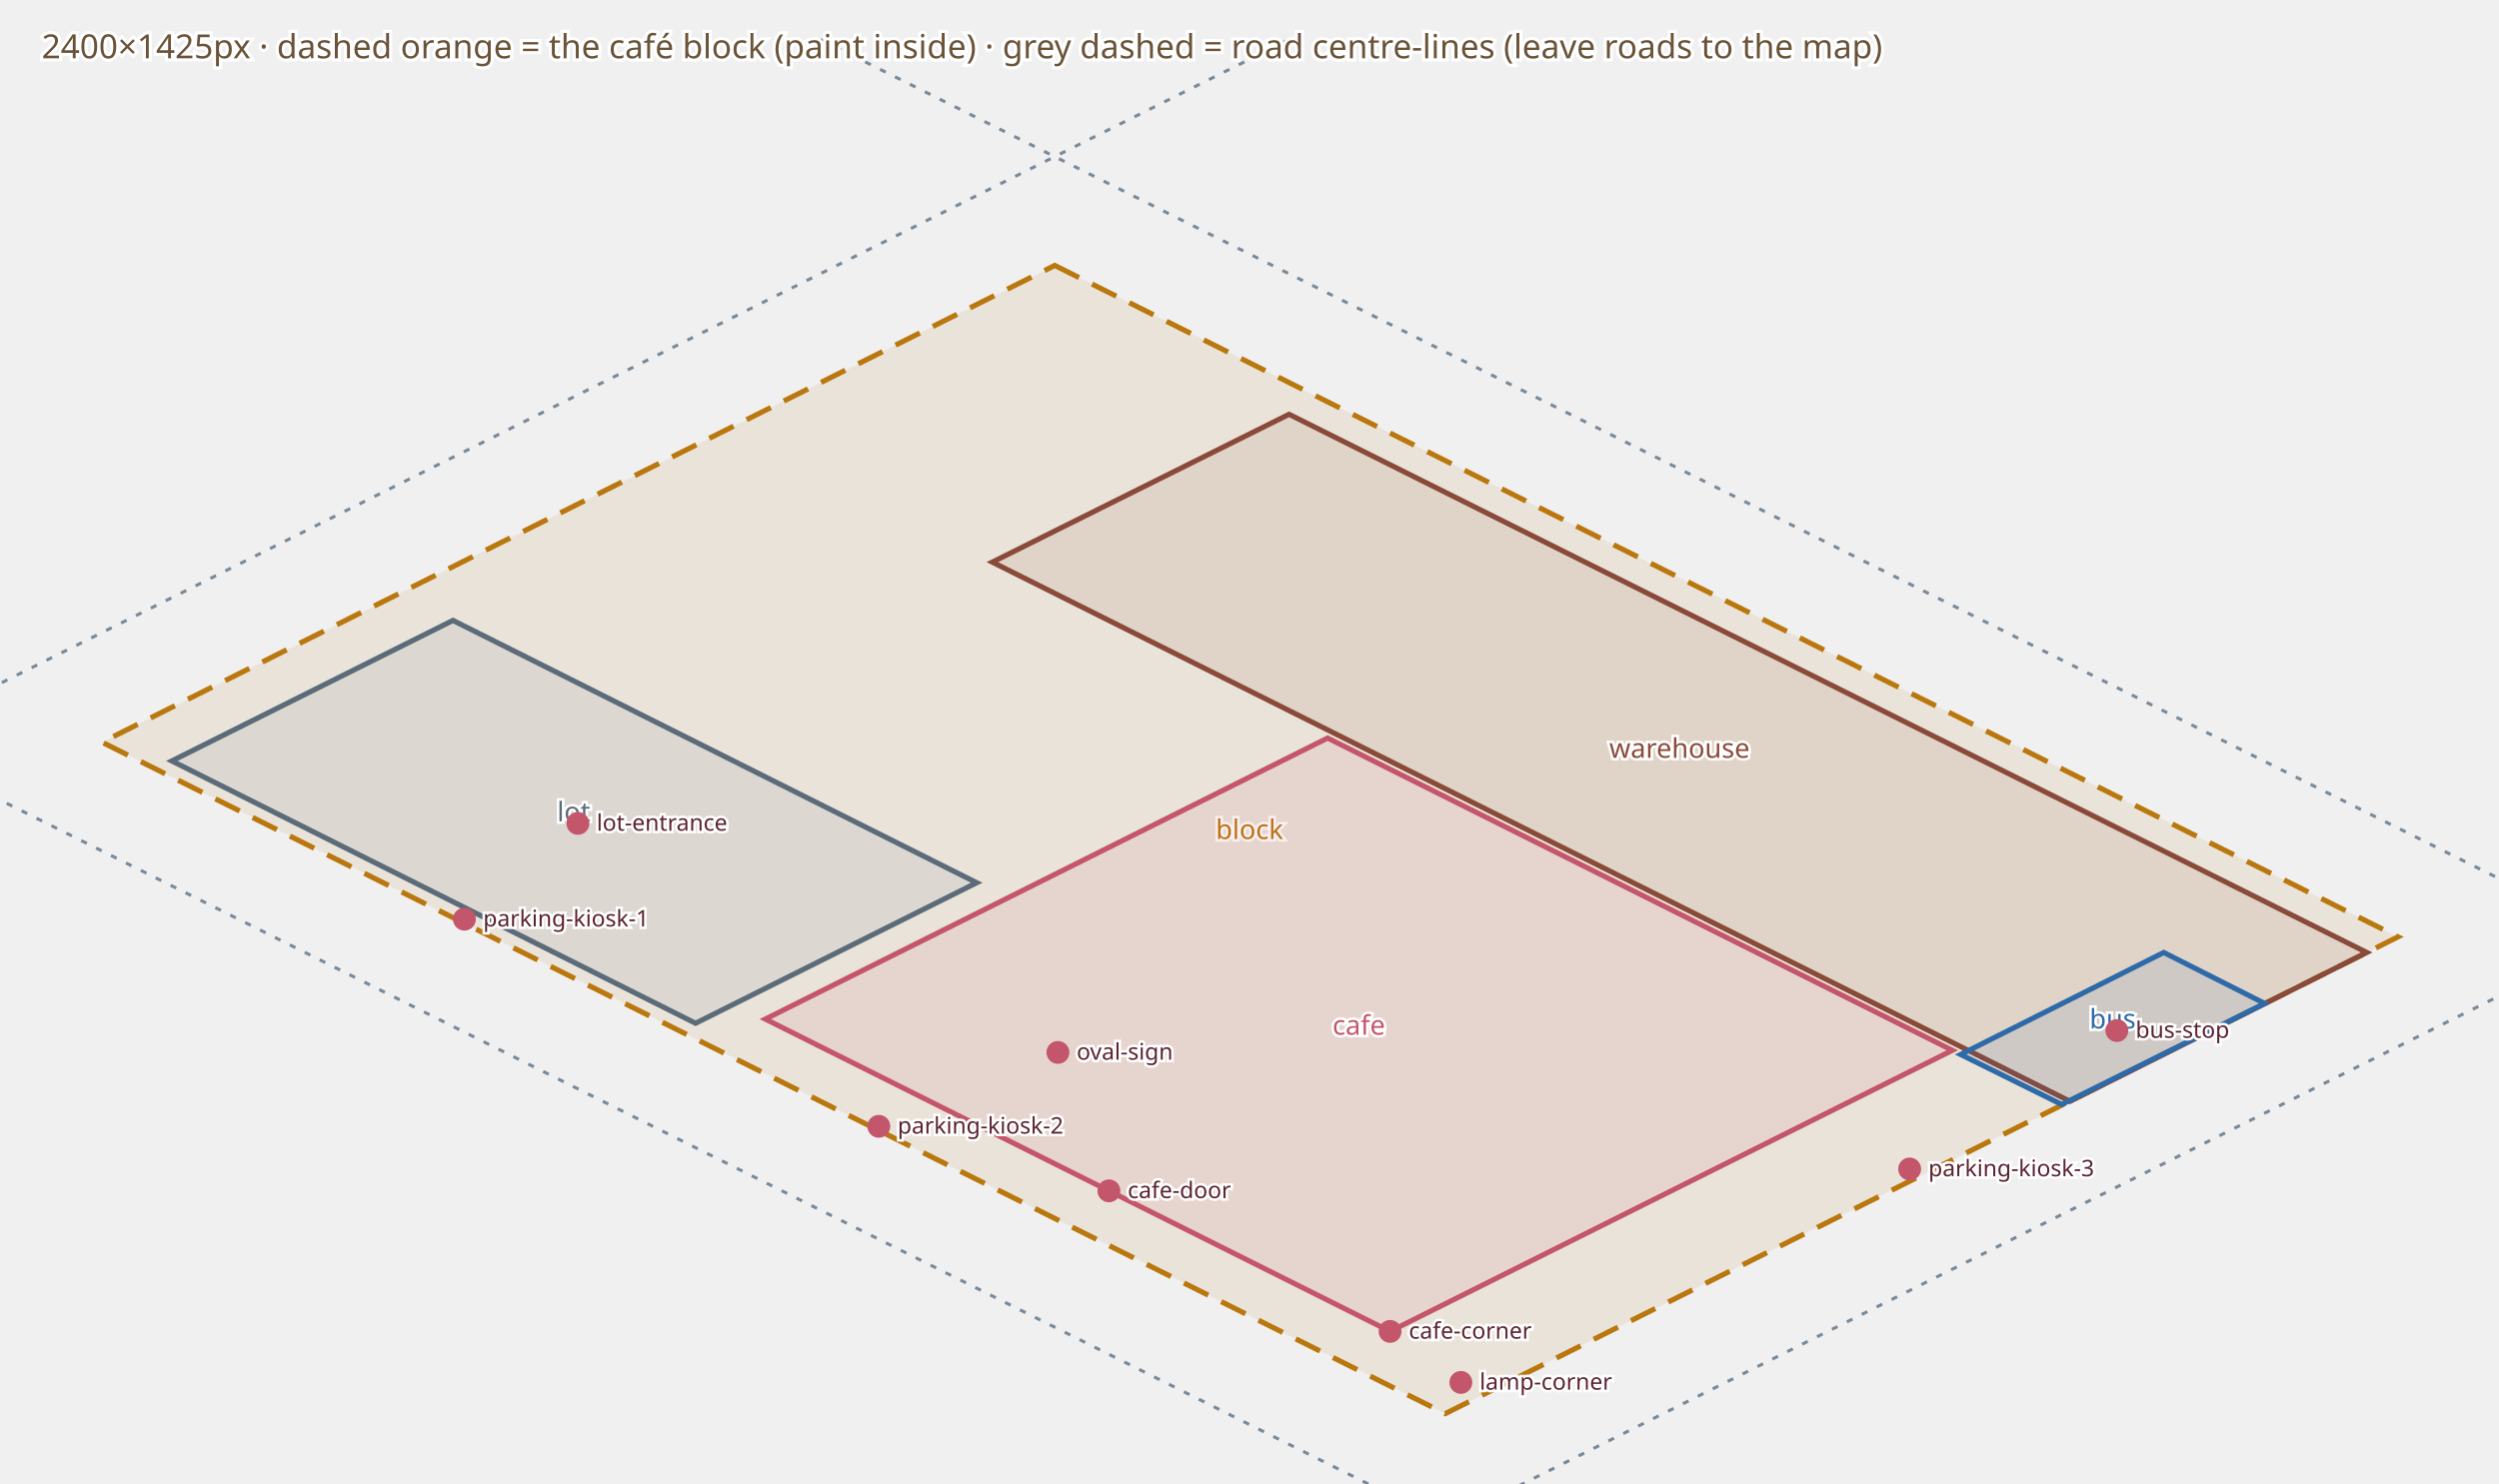
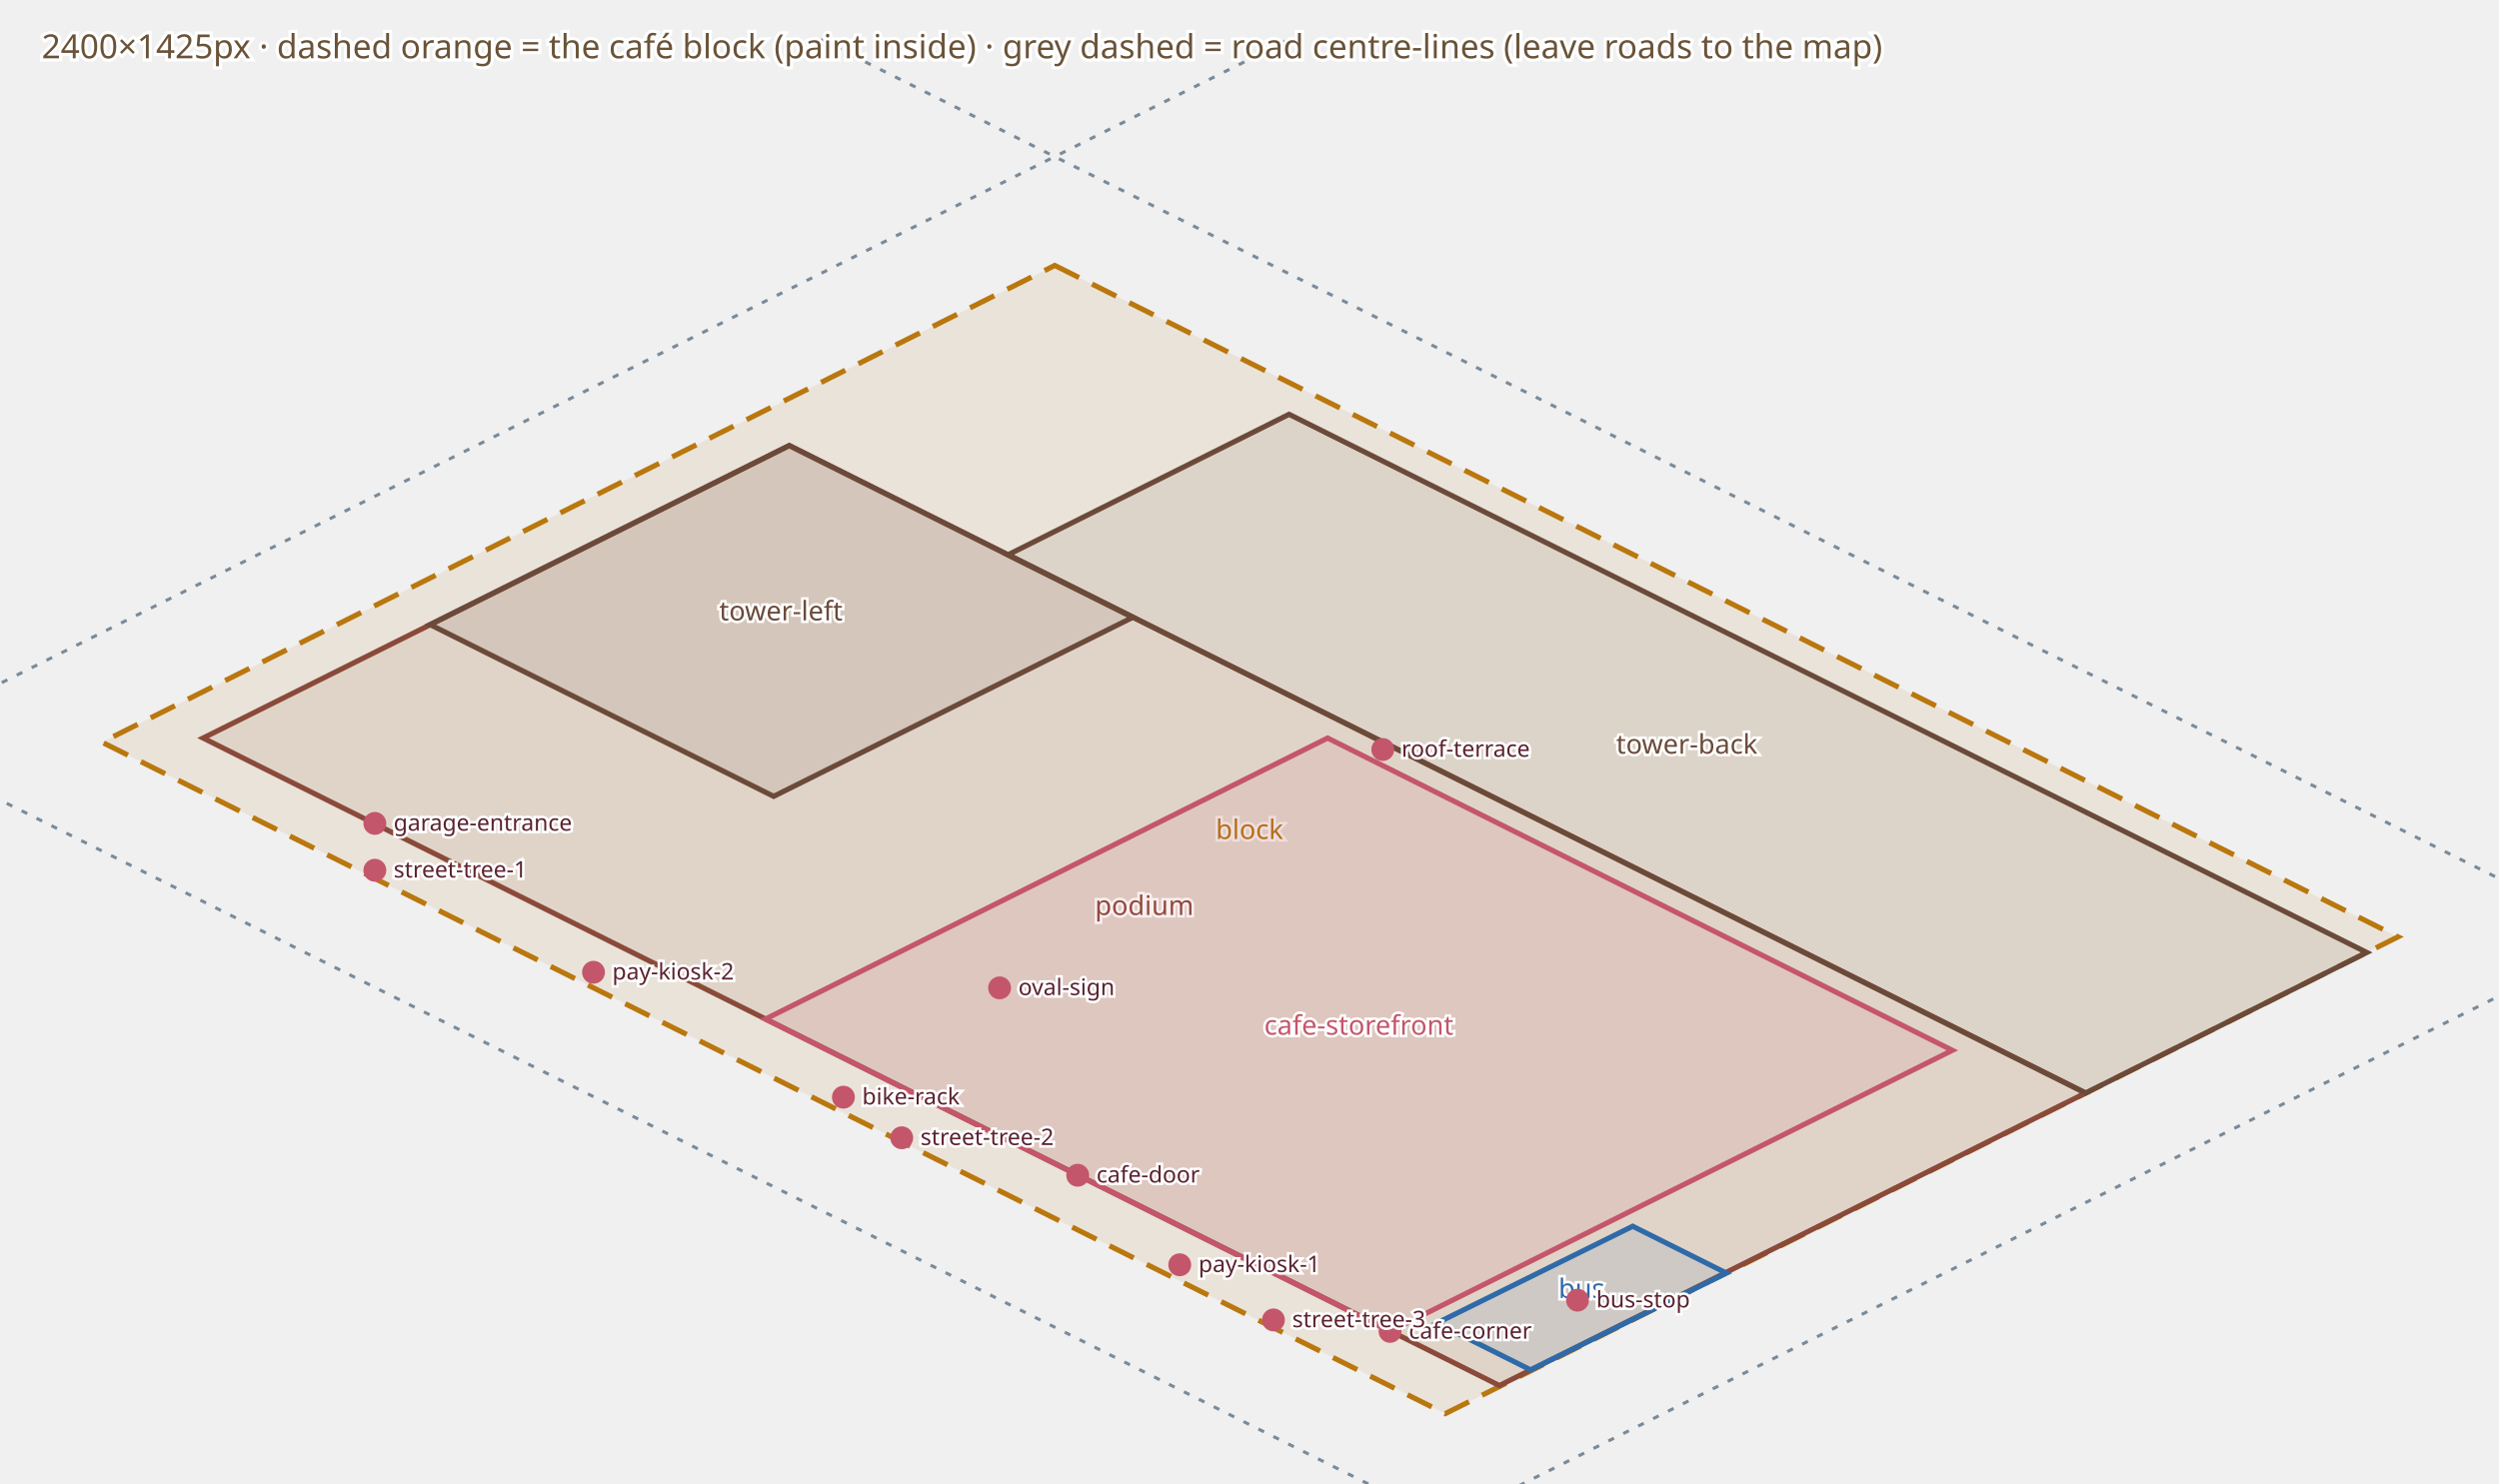
<svg xmlns="http://www.w3.org/2000/svg" width="2400" height="1425" viewBox="0 0 2400 1425">
  <polygon points="1013,255 2303,900 1388,1358 98,713" fill="#b9770e" fill-opacity=".10" stroke="#b9770e" stroke-width="5" stroke-dasharray="26 14" />
  <text x="1200" y="806" text-anchor="middle" font-size="26" font-family="system-ui" fill="#b9770e" stroke="#fff" stroke-width="5" paint-order="stroke">block</text>
+   <polygon points="758,428 2003,1050 1440,1331 195,709" fill="#8a4a3a" fill-opacity=".10" stroke="#8a4a3a" stroke-width="5" />
+   <text x="1099" y="879" text-anchor="middle" font-size="26" font-family="system-ui" fill="#8a4a3a" stroke="#fff" stroke-width="5" paint-order="stroke">podium</text>
  <polygon points="1275,709 1875,1009 1335,1279 735,979" fill="#c4566b" fill-opacity=".10" stroke="#c4566b" stroke-width="5" />
-   <text x="1305" y="994" text-anchor="middle" font-size="26" font-family="system-ui" fill="#c4566b" stroke="#fff" stroke-width="5" paint-order="stroke">cafe</text>
-   <polygon points="1238,398 2273,915 1988,1058 953,540" fill="#8a4a3a" fill-opacity=".10" stroke="#8a4a3a" stroke-width="5" />
-   <text x="1613" y="728" text-anchor="middle" font-size="26" font-family="system-ui" fill="#8a4a3a" stroke="#fff" stroke-width="5" paint-order="stroke">warehouse</text>
-   <polygon points="435,596 938,848 668,983 165,731" fill="#5b6b7a" fill-opacity=".10" stroke="#5b6b7a" stroke-width="5" />
-   <text x="551" y="789" text-anchor="middle" font-size="26" font-family="system-ui" fill="#5b6b7a" stroke="#fff" stroke-width="5" paint-order="stroke">lot</text>
-   <polygon points="2078,915 2175,964 1980,1061 1883,1013" fill="#2f6aa8" fill-opacity=".10" stroke="#2f6aa8" stroke-width="5" />
-   <text x="2029" y="988" text-anchor="middle" font-size="26" font-family="system-ui" fill="#2f6aa8" stroke="#fff" stroke-width="5" paint-order="stroke">bus</text>
+   <text x="1305" y="994" text-anchor="middle" font-size="26" font-family="system-ui" fill="#c4566b" stroke="#fff" stroke-width="5" paint-order="stroke">cafe-storefront</text>
+   <polygon points="1238,398 2273,915 2003,1050 968,533" fill="#6b4a3a" fill-opacity=".10" stroke="#6b4a3a" stroke-width="5" />
+   <text x="1620" y="724" text-anchor="middle" font-size="26" font-family="system-ui" fill="#6b4a3a" stroke="#fff" stroke-width="5" paint-order="stroke">tower-back</text>
+   <polygon points="758,428 1088,593 743,765 413,600" fill="#6b4a3a" fill-opacity=".10" stroke="#6b4a3a" stroke-width="5" />
+   <text x="750" y="596" text-anchor="middle" font-size="26" font-family="system-ui" fill="#6b4a3a" stroke="#fff" stroke-width="5" paint-order="stroke">tower-left</text>
+   <polygon points="1568,1178 1658,1223 1470,1316 1380,1271" fill="#2f6aa8" fill-opacity=".10" stroke="#2f6aa8" stroke-width="5" />
+   <text x="1519" y="1247" text-anchor="middle" font-size="26" font-family="system-ui" fill="#2f6aa8" stroke="#fff" stroke-width="5" paint-order="stroke">bus</text>
  <polyline points="1238,38 -337,825" stroke="#7a8a99" stroke-width="3" stroke-dasharray="6 10" fill="none" />
  <polyline points="2738,788 1163,1575" stroke="#7a8a99" stroke-width="3" stroke-dasharray="6 10" fill="none" />
  <polyline points="788,38 2738,1013" stroke="#7a8a99" stroke-width="3" stroke-dasharray="6 10" fill="none" />
  <polyline points="-337,600 1613,1575" stroke="#7a8a99" stroke-width="3" stroke-dasharray="6 10" fill="none" />
-   <circle cx="1065" cy="1144" r="11" fill="#c4566b" />
-   <text x="1083" y="1151" font-size="22" font-family="system-ui" fill="#5b2230" stroke="#fff" stroke-width="5" paint-order="stroke">cafe-door</text>
-   <circle cx="1016" cy="1011" r="11" fill="#c4566b" />
-   <text x="1034" y="1018" font-size="22" font-family="system-ui" fill="#5b2230" stroke="#fff" stroke-width="5" paint-order="stroke">oval-sign</text>
+   <circle cx="1035" cy="1129" r="11" fill="#c4566b" />
+   <text x="1053" y="1136" font-size="22" font-family="system-ui" fill="#5b2230" stroke="#fff" stroke-width="5" paint-order="stroke">cafe-door</text>
+   <circle cx="960" cy="949" r="11" fill="#c4566b" />
+   <text x="978" y="956" font-size="22" font-family="system-ui" fill="#5b2230" stroke="#fff" stroke-width="5" paint-order="stroke">oval-sign</text>
  <circle cx="1335" cy="1279" r="11" fill="#c4566b" />
  <text x="1353" y="1286" font-size="22" font-family="system-ui" fill="#5b2230" stroke="#fff" stroke-width="5" paint-order="stroke">cafe-corner</text>
-   <circle cx="2033" cy="990" r="11" fill="#c4566b" />
-   <text x="2051" y="997" font-size="22" font-family="system-ui" fill="#5b2230" stroke="#fff" stroke-width="5" paint-order="stroke">bus-stop</text>
-   <circle cx="446" cy="883" r="11" fill="#c4566b" />
-   <text x="464" y="890" font-size="22" font-family="system-ui" fill="#5b2230" stroke="#fff" stroke-width="5" paint-order="stroke">parking-kiosk-1</text>
-   <circle cx="844" cy="1082" r="11" fill="#c4566b" />
-   <text x="862" y="1089" font-size="22" font-family="system-ui" fill="#5b2230" stroke="#fff" stroke-width="5" paint-order="stroke">parking-kiosk-2</text>
-   <circle cx="1834" cy="1123" r="11" fill="#c4566b" />
-   <text x="1852" y="1130" font-size="22" font-family="system-ui" fill="#5b2230" stroke="#fff" stroke-width="5" paint-order="stroke">parking-kiosk-3</text>
-   <circle cx="1403" cy="1328" r="11" fill="#c4566b" />
-   <text x="1421" y="1335" font-size="22" font-family="system-ui" fill="#5b2230" stroke="#fff" stroke-width="5" paint-order="stroke">lamp-corner</text>
-   <circle cx="555" cy="791" r="11" fill="#c4566b" />
-   <text x="573" y="798" font-size="22" font-family="system-ui" fill="#5b2230" stroke="#fff" stroke-width="5" paint-order="stroke">lot-entrance</text>
+   <circle cx="1328" cy="720" r="11" fill="#c4566b" />
+   <text x="1346" y="727" font-size="22" font-family="system-ui" fill="#5b2230" stroke="#fff" stroke-width="5" paint-order="stroke">roof-terrace</text>
+   <circle cx="360" cy="791" r="11" fill="#c4566b" />
+   <text x="378" y="798" font-size="22" font-family="system-ui" fill="#5b2230" stroke="#fff" stroke-width="5" paint-order="stroke">garage-entrance</text>
+   <circle cx="1515" cy="1249" r="11" fill="#c4566b" />
+   <text x="1533" y="1256" font-size="22" font-family="system-ui" fill="#5b2230" stroke="#fff" stroke-width="5" paint-order="stroke">bus-stop</text>
+   <circle cx="1133" cy="1215" r="11" fill="#c4566b" />
+   <text x="1151" y="1222" font-size="22" font-family="system-ui" fill="#5b2230" stroke="#fff" stroke-width="5" paint-order="stroke">pay-kiosk-1</text>
+   <circle cx="570" cy="934" r="11" fill="#c4566b" />
+   <text x="588" y="941" font-size="22" font-family="system-ui" fill="#5b2230" stroke="#fff" stroke-width="5" paint-order="stroke">pay-kiosk-2</text>
+   <circle cx="810" cy="1054" r="11" fill="#c4566b" />
+   <text x="828" y="1061" font-size="22" font-family="system-ui" fill="#5b2230" stroke="#fff" stroke-width="5" paint-order="stroke">bike-rack</text>
+   <circle cx="360" cy="836" r="11" fill="#c4566b" />
+   <text x="378" y="843" font-size="22" font-family="system-ui" fill="#5b2230" stroke="#fff" stroke-width="5" paint-order="stroke">street-tree-1</text>
+   <circle cx="866" cy="1093" r="11" fill="#c4566b" />
+   <text x="884" y="1100" font-size="22" font-family="system-ui" fill="#5b2230" stroke="#fff" stroke-width="5" paint-order="stroke">street-tree-2</text>
+   <circle cx="1223" cy="1268" r="11" fill="#c4566b" />
+   <text x="1241" y="1275" font-size="22" font-family="system-ui" fill="#5b2230" stroke="#fff" stroke-width="5" paint-order="stroke">street-tree-3</text>
  <text x="40" y="56" font-size="32" font-family="system-ui" fill="#6a5338" stroke="#fff" stroke-width="6" paint-order="stroke">2400×1425px · dashed orange = the café block (paint inside) · grey dashed = road centre-lines (leave roads to the map)</text>
</svg>
